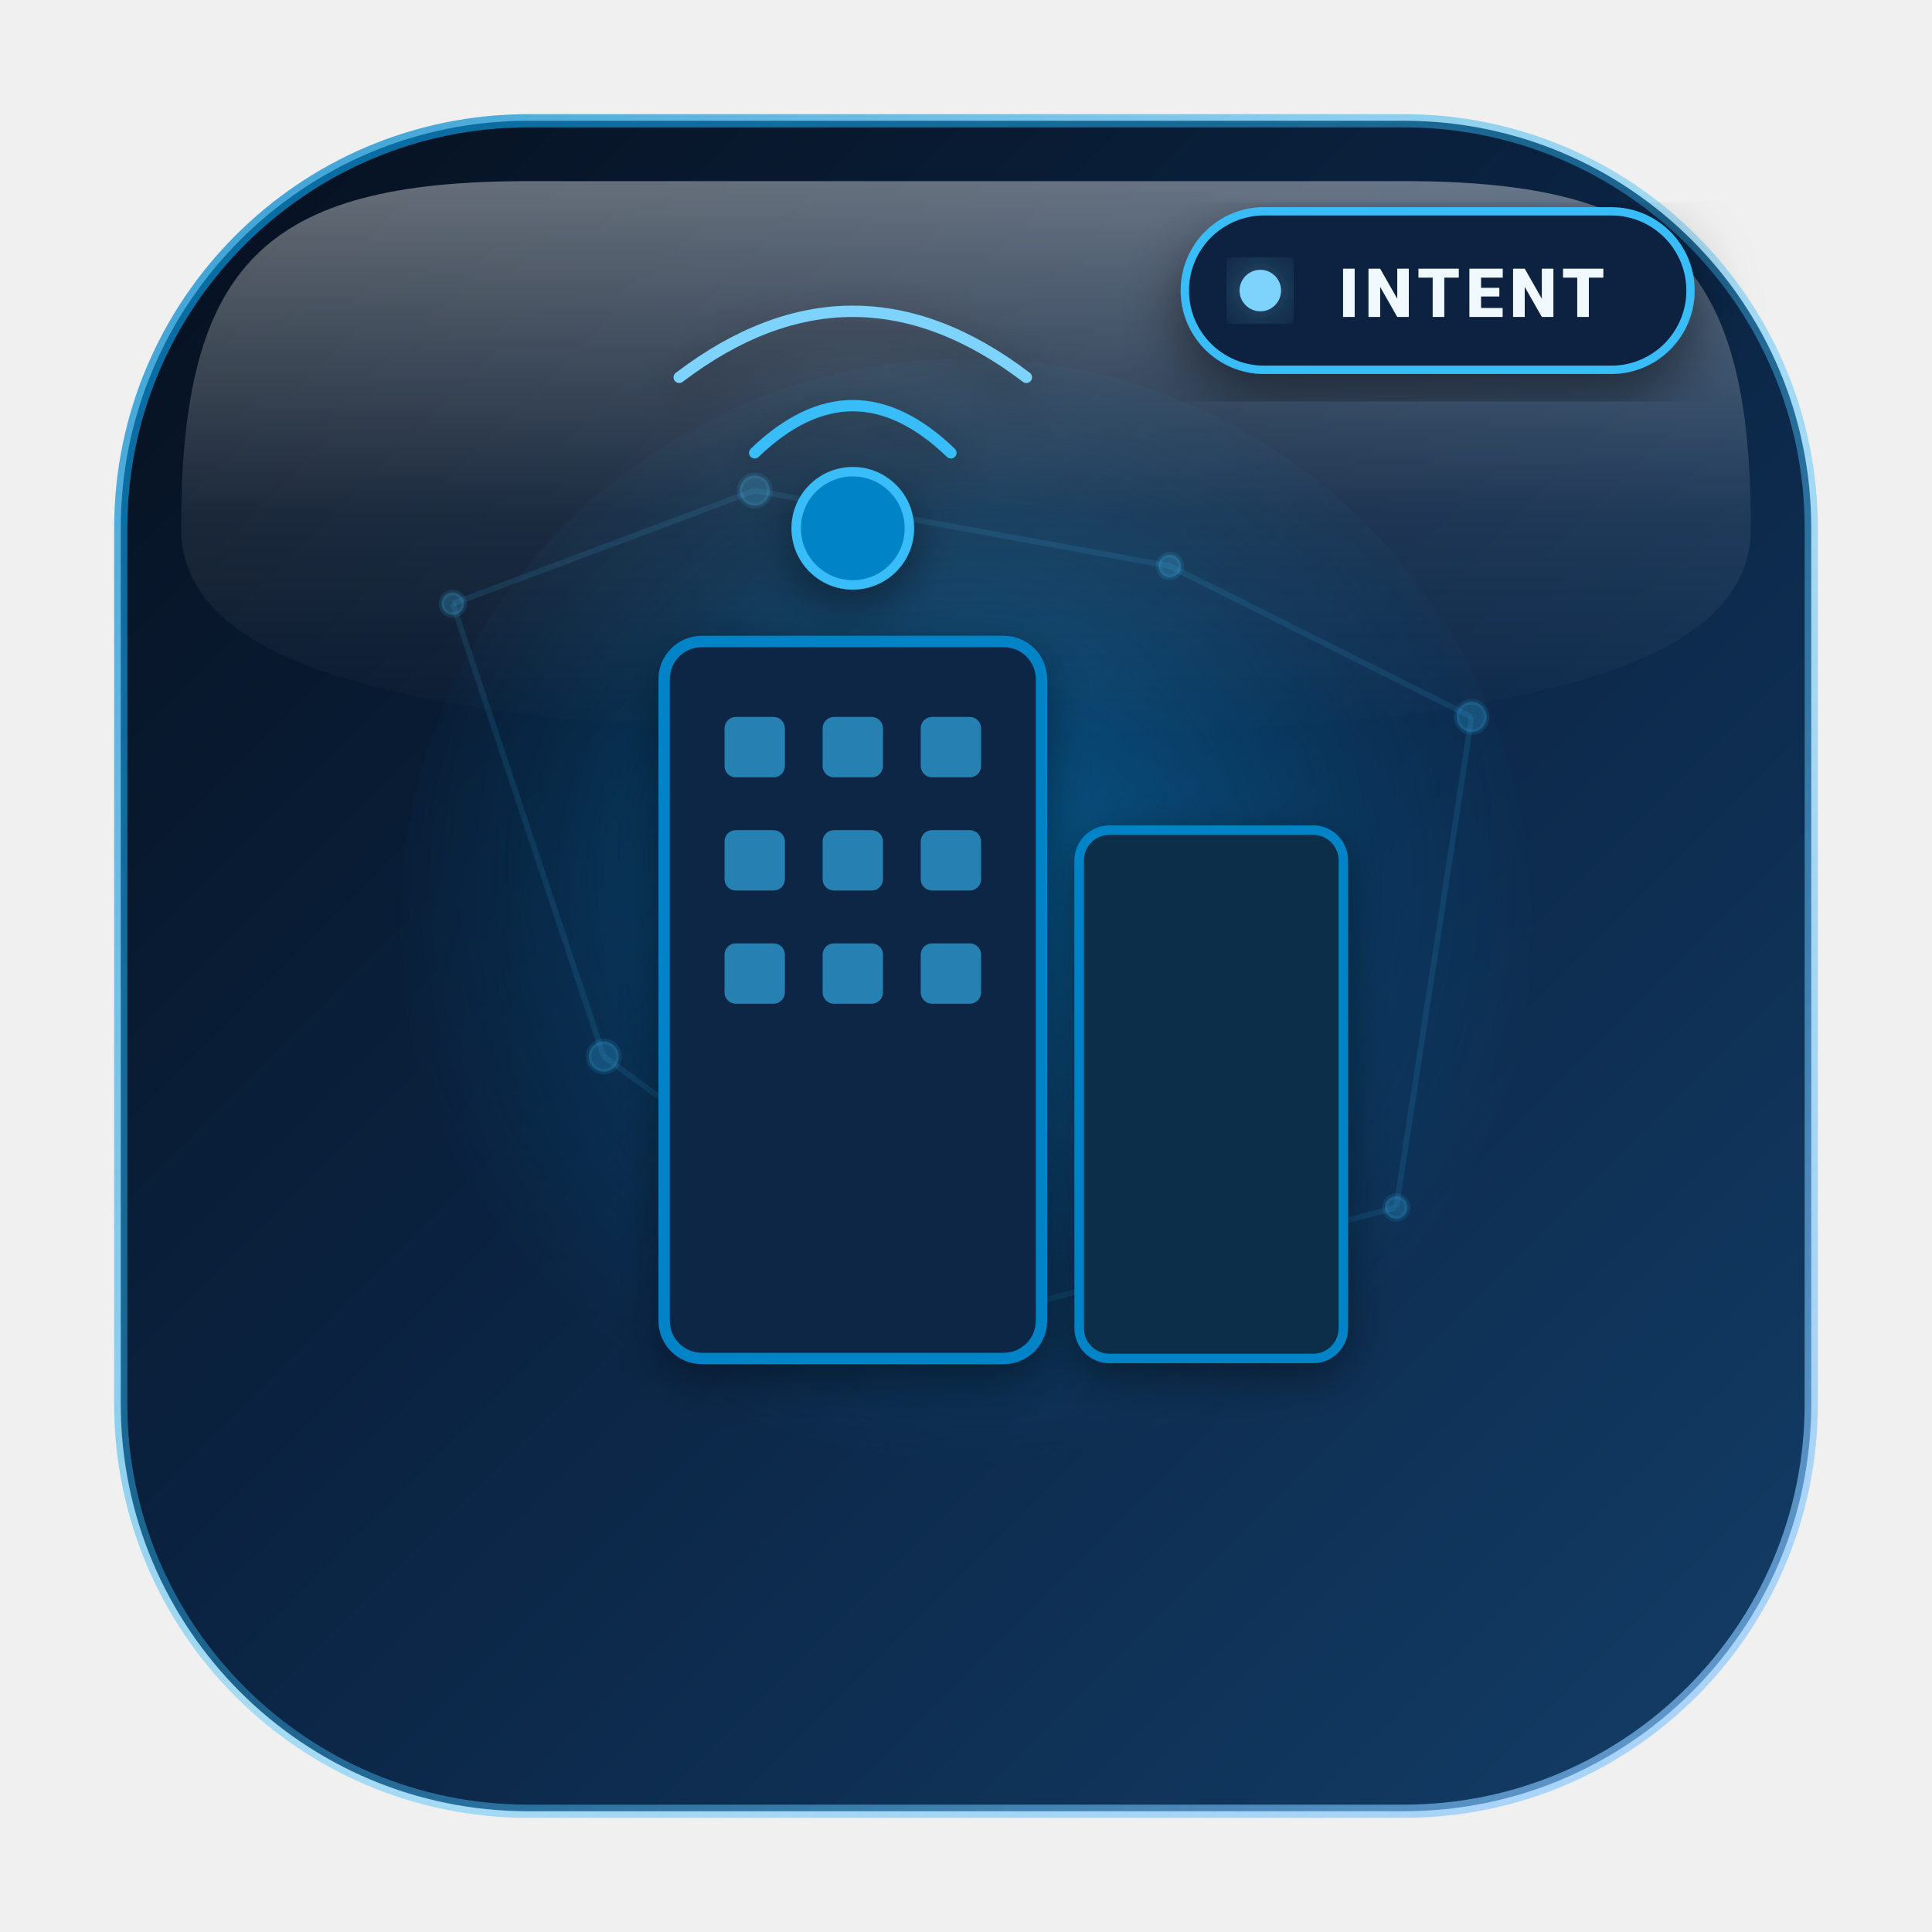
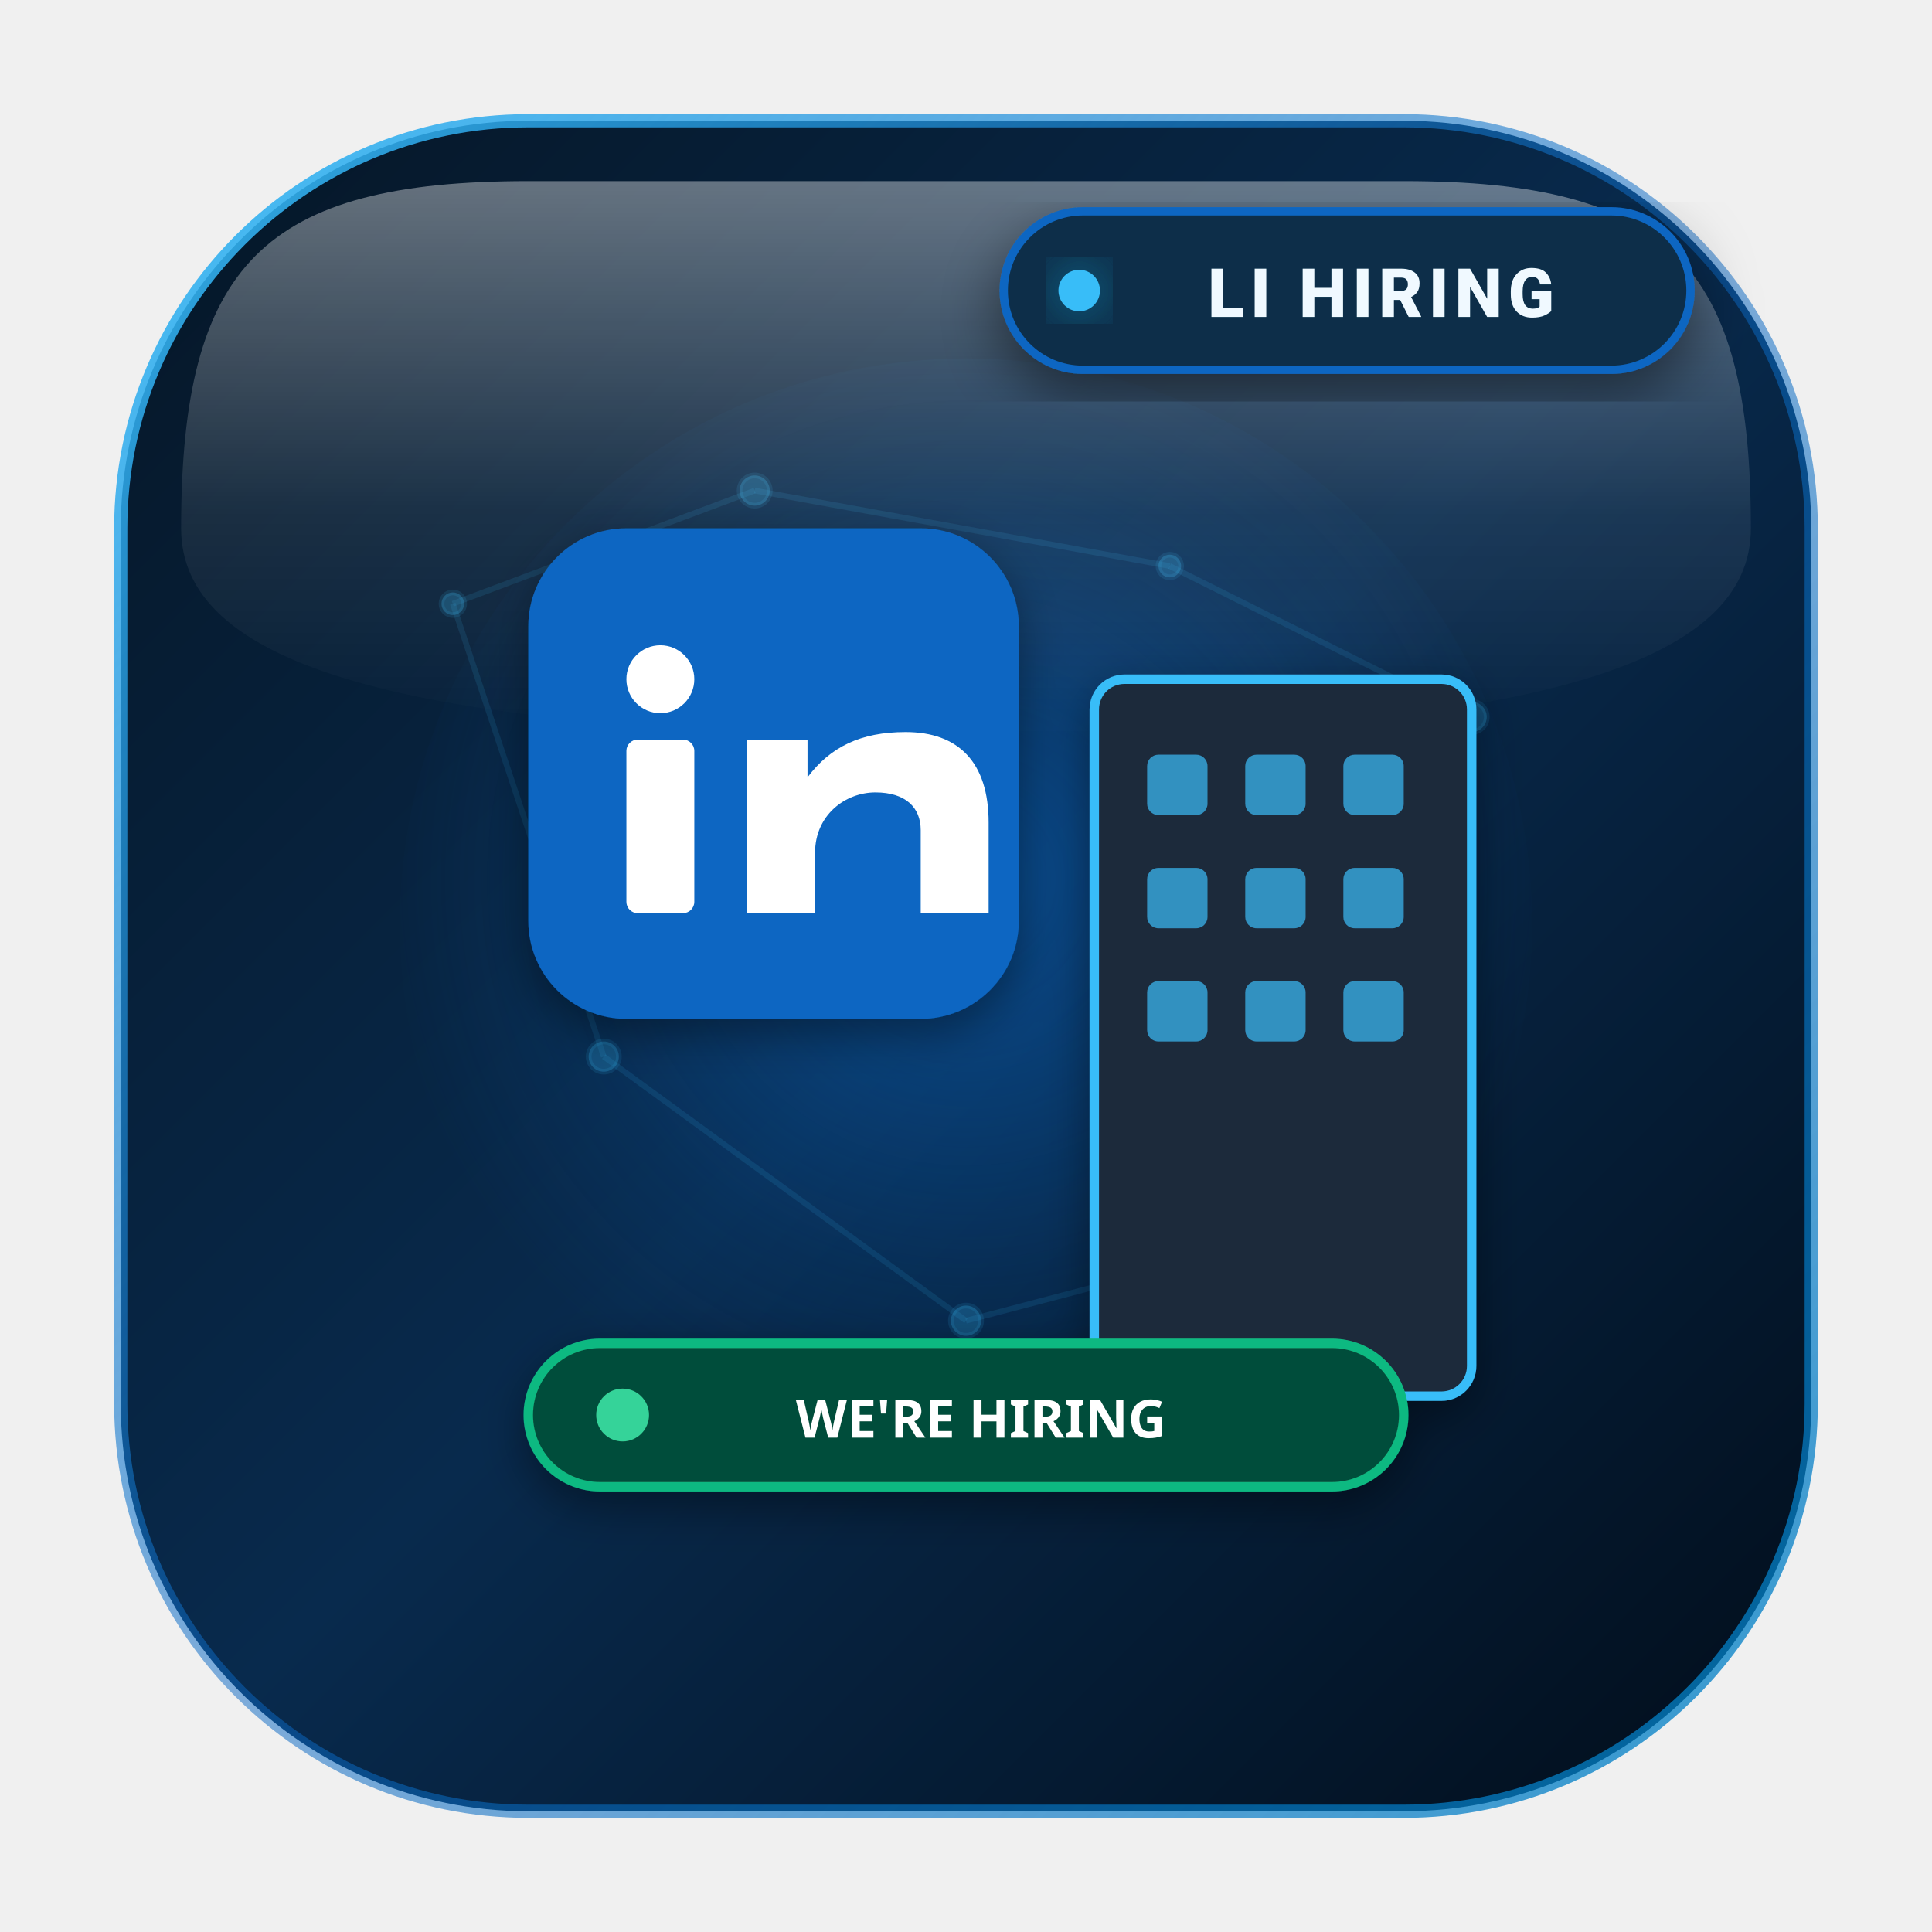
<svg xmlns="http://www.w3.org/2000/svg" viewBox="0 0 512 512" width="512" height="512">
  <defs>
    <linearGradient id="bgGrad_linkedin_hiring_company_lead_enricher" x1="0%" y1="0%" x2="100%" y2="100%">
-       <stop offset="0%" stop-color="#06101E" />
-       <stop offset="50%" stop-color="#0B2545" />
-       <stop offset="100%" stop-color="#133E68" />
+       <stop offset="0%" stop-color="#051626" />
+       <stop offset="50%" stop-color="#082A4D" />
+       <stop offset="100%" stop-color="#020D1A" />
    </linearGradient>
    <linearGradient id="borderGrad_linkedin_hiring_company_lead_enricher" x1="0%" y1="0%" x2="100%" y2="100%">
-       <stop offset="0%" stop-color="#0284C7" stop-opacity="0.8" />
-       <stop offset="50%" stop-color="#38BDF8" stop-opacity="0.4" />
-       <stop offset="100%" stop-color="#93C5FD" stop-opacity="0.7" />
+       <stop offset="0%" stop-color="#38BDF8" stop-opacity="0.95" />
+       <stop offset="50%" stop-color="#0A66C2" stop-opacity="0.5" />
+       <stop offset="100%" stop-color="#0284C7" stop-opacity="0.8" />
    </linearGradient>
    <radialGradient id="glowOrb_linkedin_hiring_company_lead_enricher" cx="50%" cy="46%" r="52%">
-       <stop offset="0%" stop-color="#0284C7" stop-opacity="0.55" />
-       <stop offset="70%" stop-color="#0284C7" stop-opacity="0.12" />
-       <stop offset="100%" stop-color="#0284C7" stop-opacity="0.0" />
+       <stop offset="0%" stop-color="#0A66C2" stop-opacity="0.55" />
+       <stop offset="70%" stop-color="#0A66C2" stop-opacity="0.12" />
+       <stop offset="100%" stop-color="#0A66C2" stop-opacity="0.0" />
    </radialGradient>
    <linearGradient id="specularGrad_linkedin_hiring_company_lead_enricher" x1="50%" y1="0%" x2="50%" y2="100%">
      <stop offset="0%" stop-color="#FFFFFF" stop-opacity="0.38" />
      <stop offset="60%" stop-color="#FFFFFF" stop-opacity="0.08" />
      <stop offset="100%" stop-color="#FFFFFF" stop-opacity="0.0" />
    </linearGradient>
    <filter id="heroShadow_linkedin_hiring_company_lead_enricher" x="-30%" y="-30%" width="160%" height="160%">
      <feDropShadow dx="0" dy="16" stdDeviation="18" flood-color="#000000" flood-opacity="0.65" />
      <feDropShadow dx="0" dy="4" stdDeviation="6" flood-color="#000000" flood-opacity="0.4" />
    </filter>
    <filter id="softGlow_linkedin_hiring_company_lead_enricher" x="-30%" y="-30%" width="160%" height="160%">
      <feGaussianBlur stdDeviation="8" result="blur" />
      <feComposite in="SourceGraphic" in2="blur" operator="over" />
    </filter>
    <filter id="badgeShadow_linkedin_hiring_company_lead_enricher" x="-20%" y="-20%" width="140%" height="140%">
      <feDropShadow dx="0" dy="6" stdDeviation="8" flood-color="#000000" flood-opacity="0.5" />
    </filter>
  </defs>
  <rect x="32" y="32" width="448" height="448" rx="108" ry="108" fill="url(#bgGrad_linkedin_hiring_company_lead_enricher)" stroke="url(#borderGrad_linkedin_hiring_company_lead_enricher)" stroke-width="3.5" />
  <circle cx="256" cy="245" r="150" fill="url(#glowOrb_linkedin_hiring_company_lead_enricher)" />
  <g stroke="#38BDF8" stroke-opacity="0.12" fill="#38BDF8" fill-opacity="0.25" stroke-width="1.5">
    <line x1="120" y1="160" x2="200" y2="130" />
    <circle cx="120" cy="160" r="3" />
    <line x1="200" y1="130" x2="310" y2="150" />
    <circle cx="200" cy="130" r="4" />
    <line x1="310" y1="150" x2="390" y2="190" />
    <circle cx="310" cy="150" r="3" />
    <line x1="120" y1="160" x2="160" y2="280" />
    <line x1="160" y1="280" x2="256" y2="350" />
    <circle cx="160" cy="280" r="4" />
    <line x1="256" y1="350" x2="370" y2="320" />
    <circle cx="256" cy="350" r="4" />
    <line x1="370" y1="320" x2="390" y2="190" />
    <circle cx="370" cy="320" r="3" />
    <circle cx="390" cy="190" r="4" />
  </g>
  <path d="M 48 140 C 48 70, 70 48, 140 48 L 372 48 C 442 48, 464 70, 464 140 C 464 175, 410 195, 256 195 C 102 195, 48 175, 48 140 Z" fill="url(#specularGrad_linkedin_hiring_company_lead_enricher)" />
  <g filter="url(#heroShadow_linkedin_hiring_company_lead_enricher)">
-     <rect x="176" y="170" width="100" height="190" rx="10" fill="#0B2545" stroke="#0284C7" stroke-width="3" />
-     <g fill="#38BDF8" opacity="0.6">
-       <rect x="192" y="190" width="16" height="16" rx="3" />
-       <rect x="218" y="190" width="16" height="16" rx="3" />
-       <rect x="244" y="190" width="16" height="16" rx="3" />
-       <rect x="192" y="220" width="16" height="16" rx="3" />
-       <rect x="218" y="220" width="16" height="16" rx="3" />
-       <rect x="244" y="220" width="16" height="16" rx="3" />
-       <rect x="192" y="250" width="16" height="16" rx="3" />
-       <rect x="218" y="250" width="16" height="16" rx="3" />
-       <rect x="244" y="250" width="16" height="16" rx="3" />
+     <rect x="140" y="140" width="130" height="130" rx="26" fill="#0A66C2" />
+     <circle cx="175" cy="180" r="9" fill="#FFFFFF" />
+     <rect x="166" y="196" width="18" height="46" rx="3" fill="#FFFFFF" />
+     <path d="M 198 196 L 214 196 L 214 206 C 220 198, 228 194, 240 194 C 254 194, 262 202, 262 218 L 262 242 L 244 242 L 244 220 C 244 214, 240 210, 232 210 C 224 210, 216 216, 216 226 L 216 242 L 198 242 Z" fill="#FFFFFF" />
+     <rect x="290" y="180" width="100" height="190" rx="8" fill="#1E293B" stroke="#38BDF8" stroke-width="2.5" />
+     <g fill="#38BDF8" opacity="0.7">
+       <rect x="304" y="200" width="16" height="16" rx="3" />
+       <rect x="330" y="200" width="16" height="16" rx="3" />
+       <rect x="356" y="200" width="16" height="16" rx="3" />
+       <rect x="304" y="230" width="16" height="16" rx="3" />
+       <rect x="330" y="230" width="16" height="16" rx="3" />
+       <rect x="356" y="230" width="16" height="16" rx="3" />
+       <rect x="304" y="260" width="16" height="16" rx="3" />
+       <rect x="330" y="260" width="16" height="16" rx="3" />
+       <rect x="356" y="260" width="16" height="16" rx="3" />
    </g>
-     <rect x="286" y="220" width="70" height="140" rx="8" fill="#082F49" stroke="#0284C7" stroke-width="2.5" />
-     <circle cx="226" cy="140" r="15" fill="#0284C7" stroke="#38BDF8" stroke-width="2.5" />
-     <path d="M 200 120 Q 226 95 252 120" fill="none" stroke="#38BDF8" stroke-width="3" stroke-linecap="round" />
-     <path d="M 180 100 Q 226 65 272 100" fill="none" stroke="#7DD3FC" stroke-width="3" stroke-linecap="round" />
+     <rect x="140" y="356" width="232" height="38" rx="19" fill="#064E3B" stroke="#10B981" stroke-width="2.5" />
+     <circle cx="165" cy="375" r="7" fill="#34D399" />
+     <text x="260" y="381" font-family="sans-serif" font-weight="900" font-size="14" fill="#FFFFFF" text-anchor="middle">WE'RE HIRING</text>
  </g>
  <g filter="url(#badgeShadow_linkedin_hiring_company_lead_enricher)">
-     <rect x="314" y="56" width="134" height="42" rx="21" fill="#0C2340" stroke="#38BDF8" stroke-width="2.2" />
-     <circle cx="334" cy="77" r="5.5" fill="#7DD3FC" filter="url(#softGlow_linkedin_hiring_company_lead_enricher)" />
-     <text x="390" y="84" font-family="-apple-system, BlinkMacSystemFont, 'SF Pro Display', 'Segoe UI', Roboto, sans-serif" font-weight="900" font-size="18" text-anchor="middle" fill="#F0F9FF" letter-spacing="1.5">INTENT</text>
+     <rect x="266" y="56" width="182" height="42" rx="21" fill="#082F49" stroke="#0A66C2" stroke-width="2.2" />
+     <circle cx="286" cy="77" r="5.5" fill="#38BDF8" filter="url(#softGlow_linkedin_hiring_company_lead_enricher)" />
+     <text x="366" y="84" font-family="-apple-system, BlinkMacSystemFont, 'SF Pro Display', 'Segoe UI', Roboto, sans-serif" font-weight="900" font-size="18" text-anchor="middle" fill="#F0F9FF" letter-spacing="1.5">LI HIRING</text>
  </g>
</svg>
